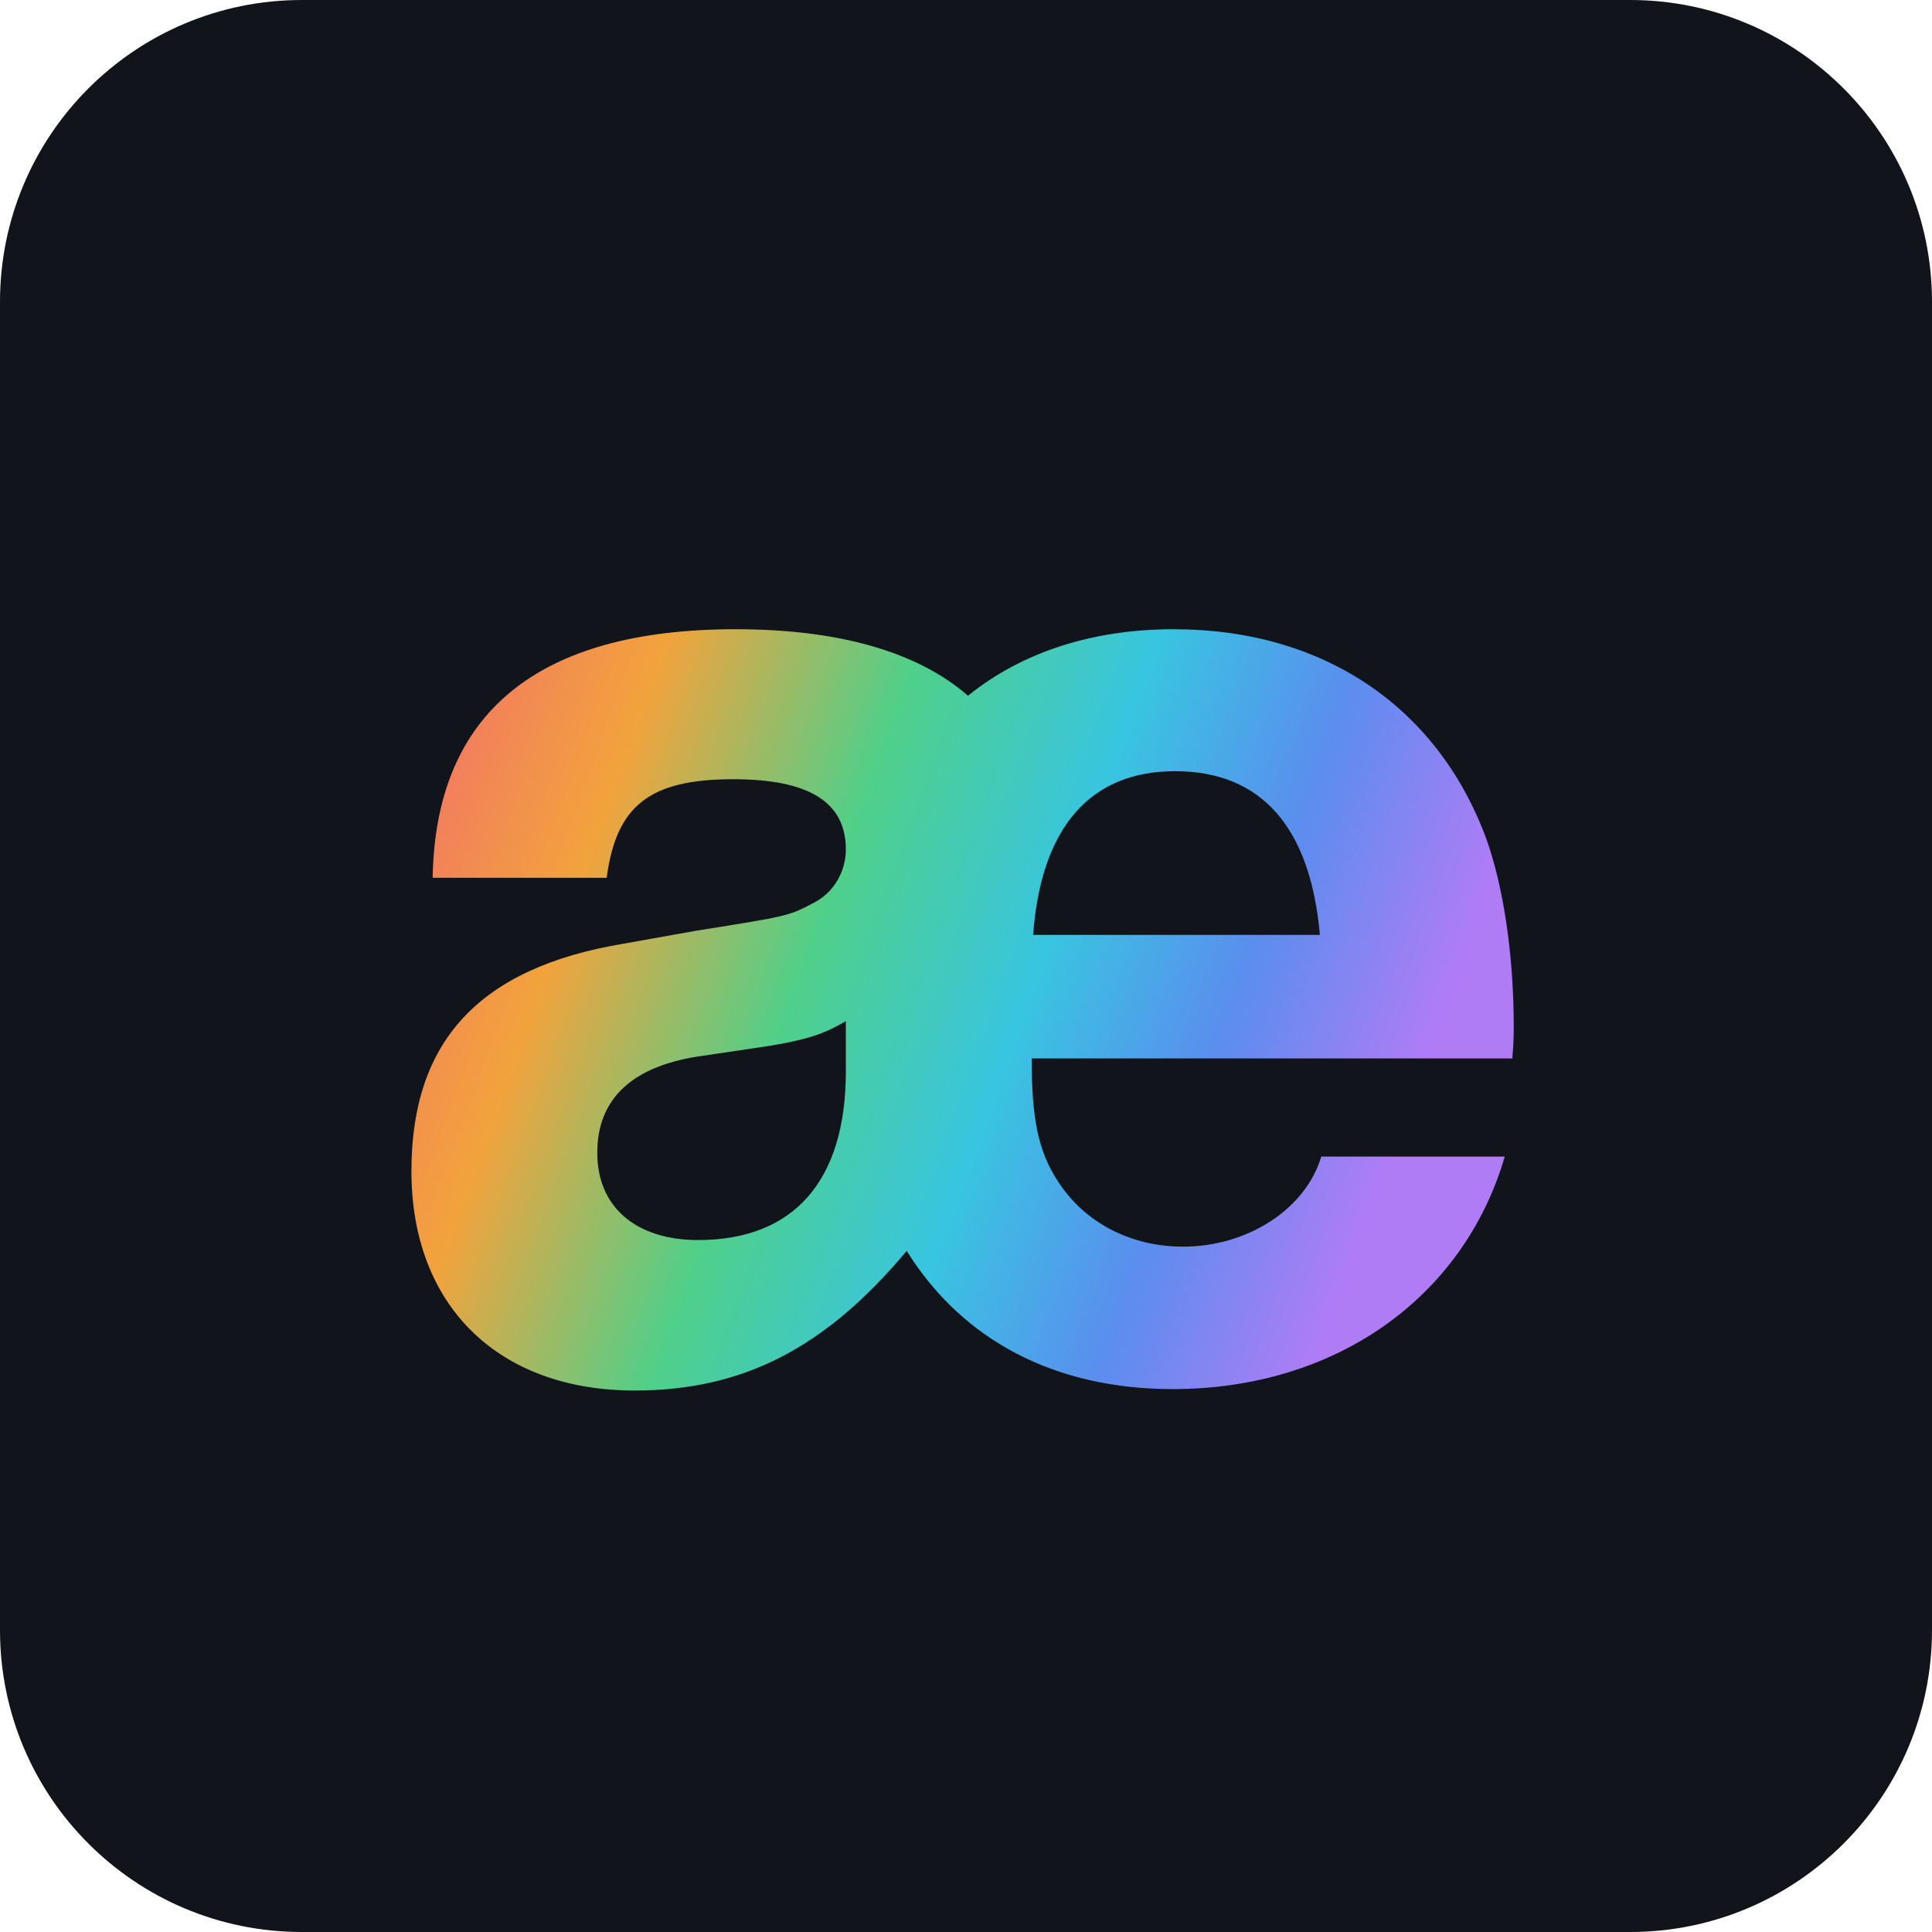
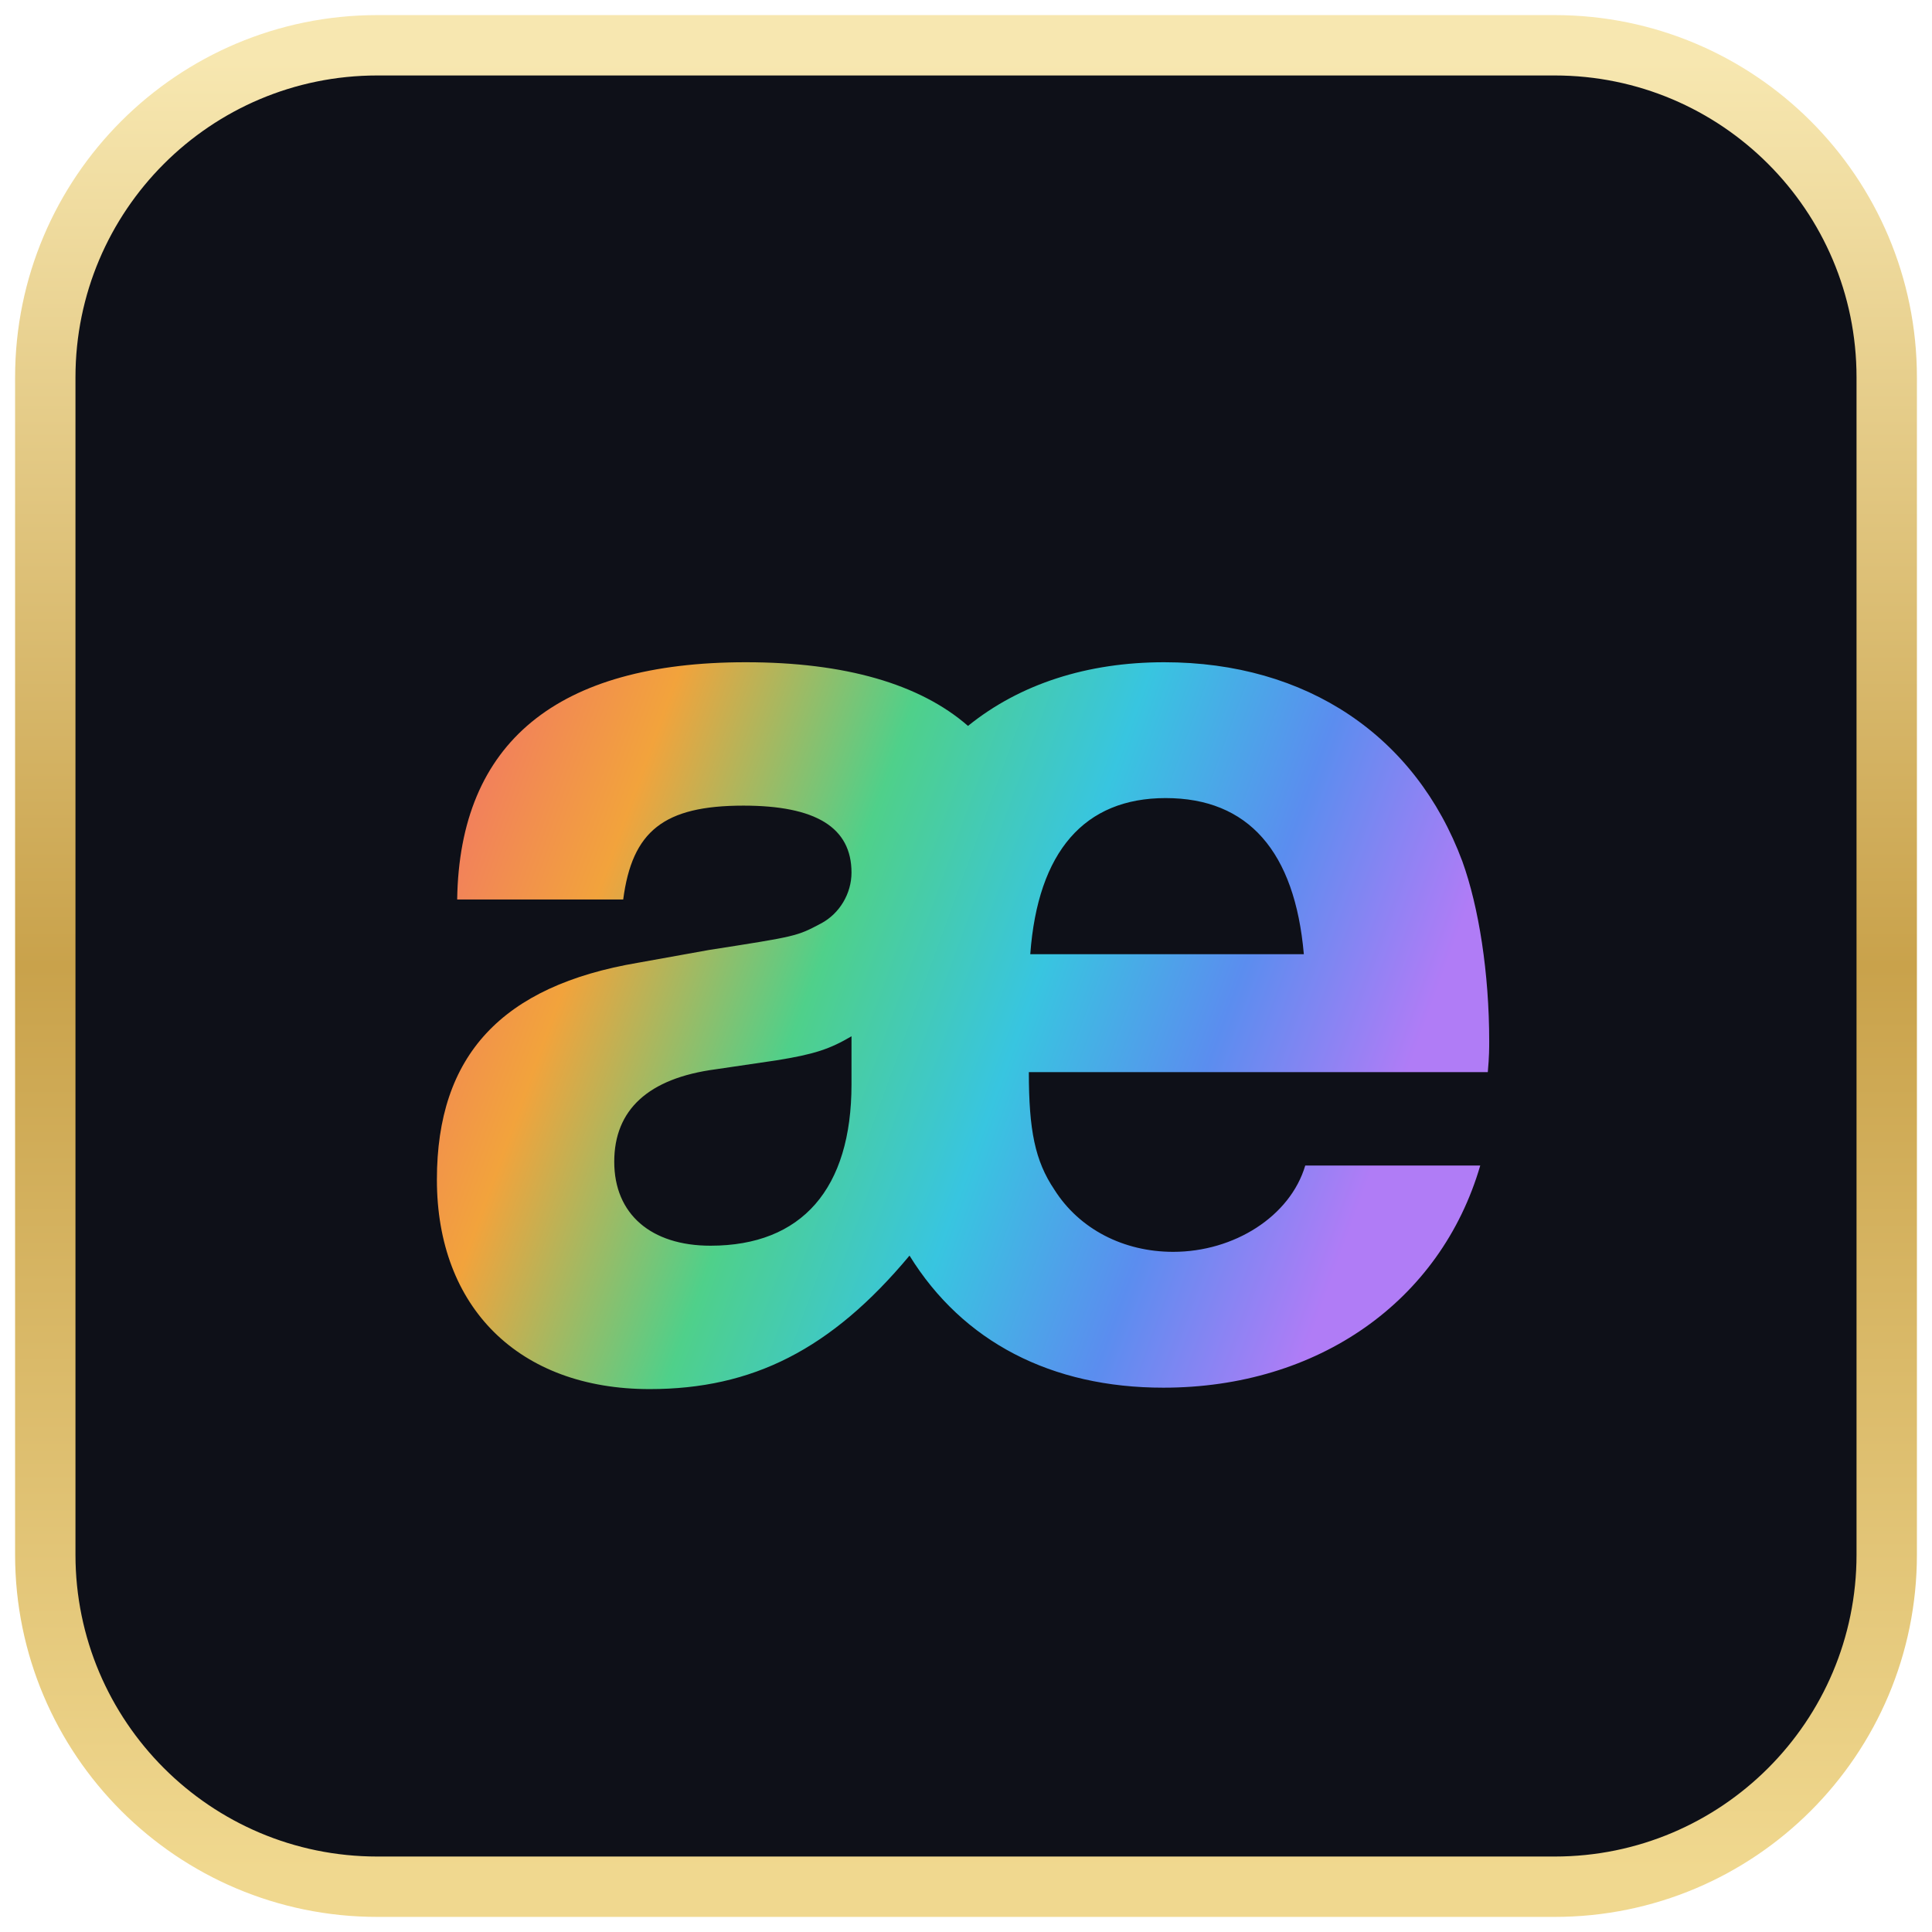
<svg xmlns="http://www.w3.org/2000/svg" viewBox="0 0 64 64">
  <defs>
    <linearGradient id="bifrost" x1="0" y1="0" x2="1" y2="0.25">
      <stop offset="0%" stop-color="#F26D6D" />
      <stop offset="22%" stop-color="#F2A33C" />
      <stop offset="44%" stop-color="#4FD08A" />
      <stop offset="64%" stop-color="#38C5E0" />
      <stop offset="82%" stop-color="#5B8DEF" />
      <stop offset="100%" stop-color="#B07CF6" />
    </linearGradient>
+     <linearGradient id="gold" x1="0" y1="0" x2="0" y2="1">
+       <stop offset="0%" stop-color="#F7E7B0" />
+       <stop offset="50%" stop-color="#C9A24B" />
+       <stop offset="100%" stop-color="#F0D88F" />
+     </linearGradient>
  </defs>
-   <rect width="64" height="64" rx="10" fill="#11141A" />
-   <text x="32" y="45" text-anchor="middle" font-family="'Space Grotesk', 'Segoe UI', Helvetica, Arial, sans-serif" font-size="44" font-weight="600" fill="url(#bifrost)">æ</text>
+   <rect x="1.5" y="1.5" width="61" height="61" rx="11" fill="#0E1018" />
+   <rect x="1.5" y="1.5" width="61" height="61" rx="11" fill="none" stroke="url(#gold)" stroke-width="2" />
+   <text x="32" y="45" text-anchor="middle" font-family="'Space Grotesk', 'Segoe UI', Helvetica, Arial, sans-serif" font-size="42" font-weight="600" fill="url(#bifrost)">æ</text>
</svg>
